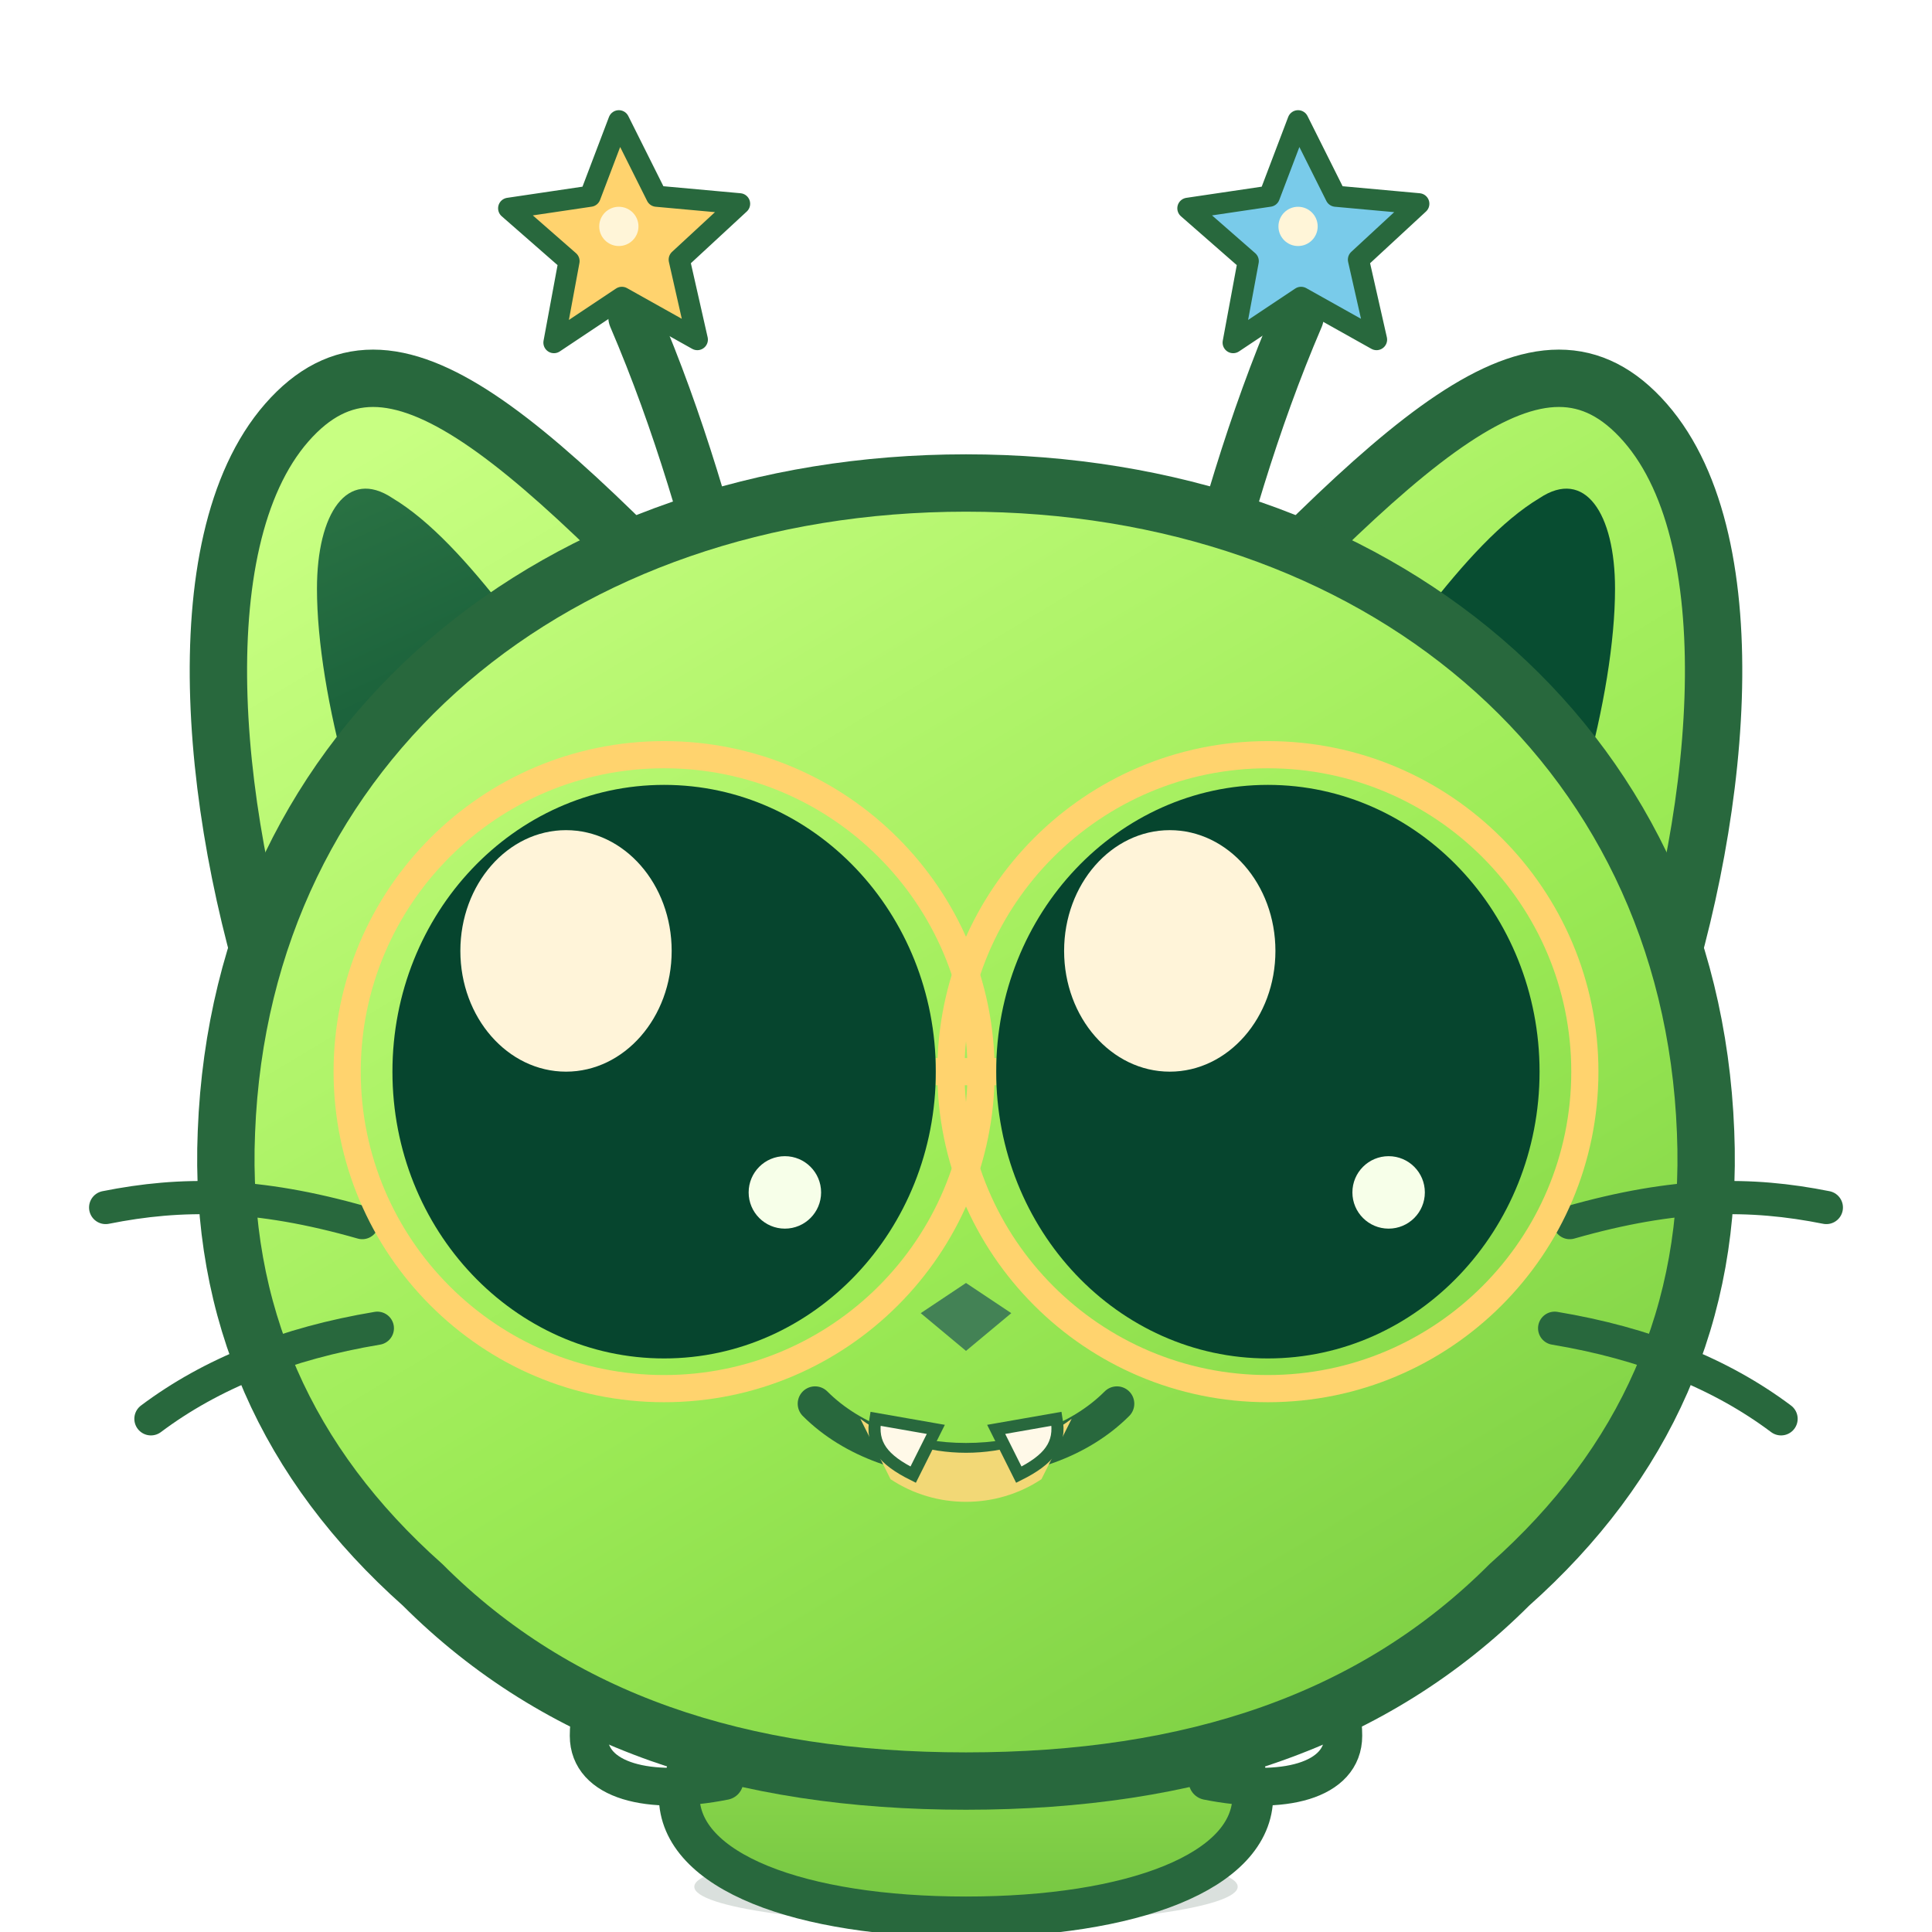
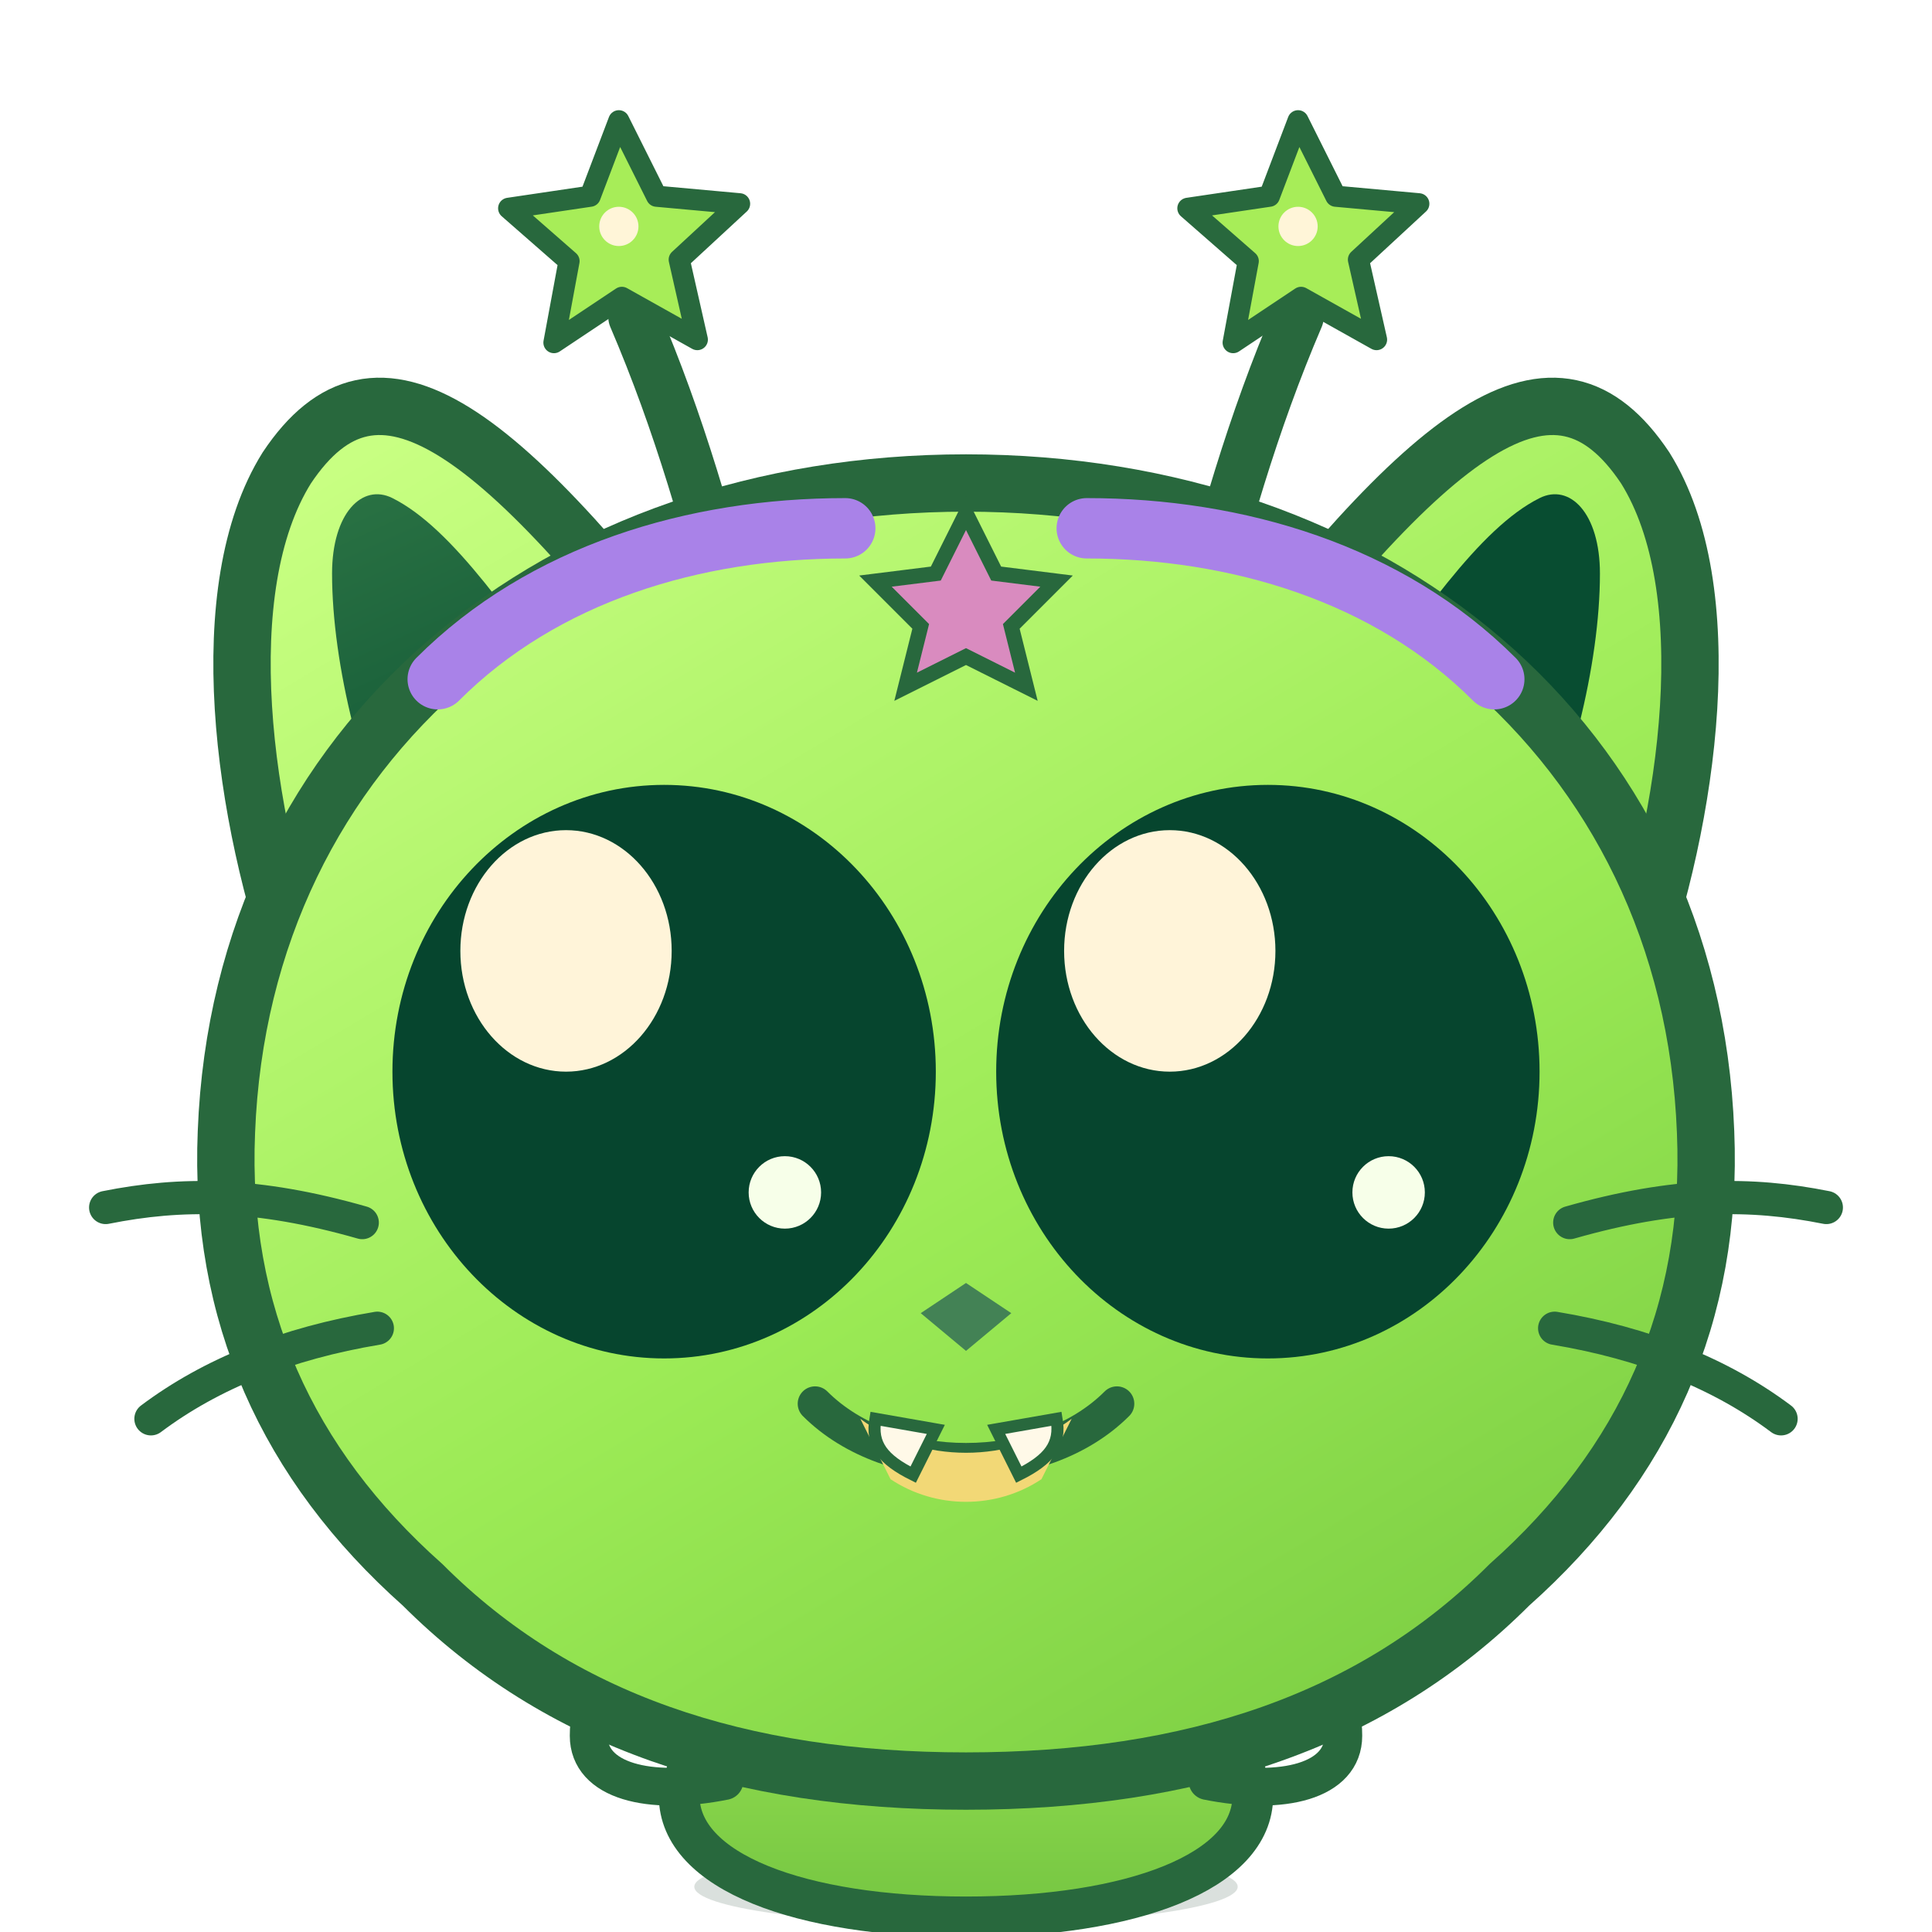
<svg xmlns="http://www.w3.org/2000/svg" viewBox="0 0 128 128" fill="none">
  <defs>
    <linearGradient id="fur" x1="34" y1="24" x2="91" y2="119" gradientUnits="userSpaceOnUse">
      <stop stop-color="#C8FF82" />
      <stop offset=".58" stop-color="#9BEA55" />
      <stop offset="1" stop-color="#7BCD43" />
    </linearGradient>
    <linearGradient id="ear" x1="24" y1="24" x2="41" y2="61" gradientUnits="userSpaceOnUse">
      <stop stop-color="#317A47" />
      <stop offset="1" stop-color="#084D31" />
    </linearGradient>
    <linearGradient id="body" x1="64" y1="102" x2="64" y2="128" gradientUnits="userSpaceOnUse">
      <stop stop-color="#A7EE58" />
      <stop offset="1" stop-color="#73C441" />
    </linearGradient>
  </defs>
  <ellipse cx="64" cy="125" rx="18" ry="2.5" fill="#163A24" opacity=".16" />
  <path d="M49 106c1-9 7-13 15-13s14 4 15 13l4 13c0 5-8 8-19 8s-19-3-19-8z" fill="url(#body)" stroke="#28683D" stroke-width="2.7" />
  <path d="M48 109c-6-1-9 2-9 6 0 3 4 4 9 3m32-9c6-1 9 2 9 6 0 3-4 4-9 3" stroke="#28683D" stroke-width="2.5" stroke-linecap="round" />
-   <path d="M19 69c-5-14-7-33 0-41 7-8 16 1 33 19l-4 27z" fill="url(#fur)" stroke="#28683D" stroke-width="3.8" stroke-linejoin="round" />
-   <path d="M109 69c5-14 7-33 0-41-7-8-16 1-33 19l4 27z" fill="url(#fur)" stroke="#28683D" stroke-width="3.8" stroke-linejoin="round" />
-   <path d="M21 39c0-5 2-8 5-6 5 3 10 11 16 19-6 2-11 6-14 12-4-7-7-18-7-25Zm86 0c0-5-2-8-5-6-5 3-10 11-16 19 6 2 11 6 14 12 4-7 7-18 7-25Z" fill="url(#ear)" />
+   <path d="M20 65c-4-11-6-26-1-34 6-9 14-3 29 17l-5 25z" fill="url(#fur)" stroke="#28683D" stroke-width="3.8" stroke-linejoin="round" />
+   <path d="M108 65c4-11 6-26 1-34-6-9-14-3-29 17l5 25z" fill="url(#fur)" stroke="#28683D" stroke-width="3.8" stroke-linejoin="round" />
+   <path d="M22 38c0-4 2-6 4-5 4 2 8 8 13 15-5 2-9 5-12 10-3-6-5-14-5-20Zm84 0c0-4-2-6-4-5-4 2-8 8-13 15 5 2 9 5 12 10 3-6 5-14 5-20Z" fill="url(#ear)" />
  <path d="M49 43c-2-8-4-15-7-22m37 22c2-8 4-15 7-22" stroke="#28683D" stroke-width="3.4" stroke-linecap="round" />
-   <path d="m41 8 2.5 5 5.5.5-4 3.7 1.2 5.3-5-2.8-4.5 3 1-5.4-4-3.5 5.4-.8Z" fill="#FFD36E" stroke="#28683D" stroke-width="1.4" stroke-linejoin="round" />
-   <path d="m86 8 2.5 5 5.5.5-4 3.7 1.2 5.3-5-2.8-4.5 3 1-5.4-4-3.5 5.4-.8Z" fill="#79CBEA" stroke="#28683D" stroke-width="1.4" stroke-linejoin="round" />
+   <path d="m41 8 2.5 5 5.5.5-4 3.7 1.2 5.3-5-2.8-4.5 3 1-5.4-4-3.5 5.4-.8Z" fill="#A7ED58" stroke="#28683D" stroke-width="1.4" stroke-linejoin="round" />
+   <path d="m86 8 2.5 5 5.5.5-4 3.7 1.2 5.3-5-2.8-4.5 3 1-5.4-4-3.5 5.4-.8Z" fill="#A7ED58" stroke="#28683D" stroke-width="1.4" stroke-linejoin="round" />
  <circle cx="41" cy="15" r="1.3" fill="#FFF5D8" />
  <circle cx="86" cy="15" r="1.3" fill="#FFF5D8" />
  <path d="M64 32c-27 0-48 17-49 43-.5 12 4 22 13 30 9 9 21 13 36 13s27-4 36-13c9-8 13.5-18 13-30-1-26-22-43-49-43Z" fill="url(#fur)" stroke="#28683D" stroke-width="3.8" />
  <path d="M24 81c-7-2-12-2-17-1m18 8c-6 1-11 3-15 6m94-13c7-2 12-2 17-1m-18 8c6 1 11 3 15 6" stroke="#28683D" stroke-width="2.2" stroke-linecap="round" />
  <ellipse cx="44" cy="71" rx="18" ry="19" fill="#06452E" />
  <ellipse cx="84" cy="71" rx="18" ry="19" fill="#06452E" />
  <ellipse cx="37.5" cy="63" rx="7" ry="8" fill="#FFF4D9" />
  <ellipse cx="77.5" cy="63" rx="7" ry="8" fill="#FFF4D9" />
  <circle cx="52" cy="79" r="2.4" fill="#F7FFE9" />
  <circle cx="92" cy="79" r="2.4" fill="#F7FFE9" />
  <path d="m61 87 3-2 3 2-3 2.5z" fill="#438255" />
  <path d="M54 93c5 5 15 5 20 0" stroke="#28683D" stroke-width="2.3" stroke-linecap="round" />
  <path d="M57 94c4 3 10 3 14 0l-2 4c-3 2-7 2-10 0z" fill="#F2D876" />
  <path d="m58 94 4 .7-1.5 3c-2-1-2.8-2-2.5-3.7Zm12 0-4 .7 1.5 3c2-1 2.8-2 2.5-3.7Z" fill="#FFF9E8" stroke="#28683D" stroke-width=".8" />
-   <circle cx="44" cy="71" r="21" stroke="#FFD36E" stroke-width="1.8" />
-   <circle cx="84" cy="71" r="21" stroke="#FFD36E" stroke-width="1.8" />
-   <path d="M62 71h4" stroke="#FFD36E" stroke-width="1.8" />
+   <path d="M29 45c7-7 17-10 27-10m16 0c10 0 20 3 27 10" stroke="#A982E8" stroke-width="4" stroke-linecap="round" />
+   <path d="m64 34 2 4 4 .5-3 3 1 4-4-2-4 2 1-4-3-3 4-.5z" fill="#D98BBF" stroke="#28683D" stroke-width="1" />
</svg>
